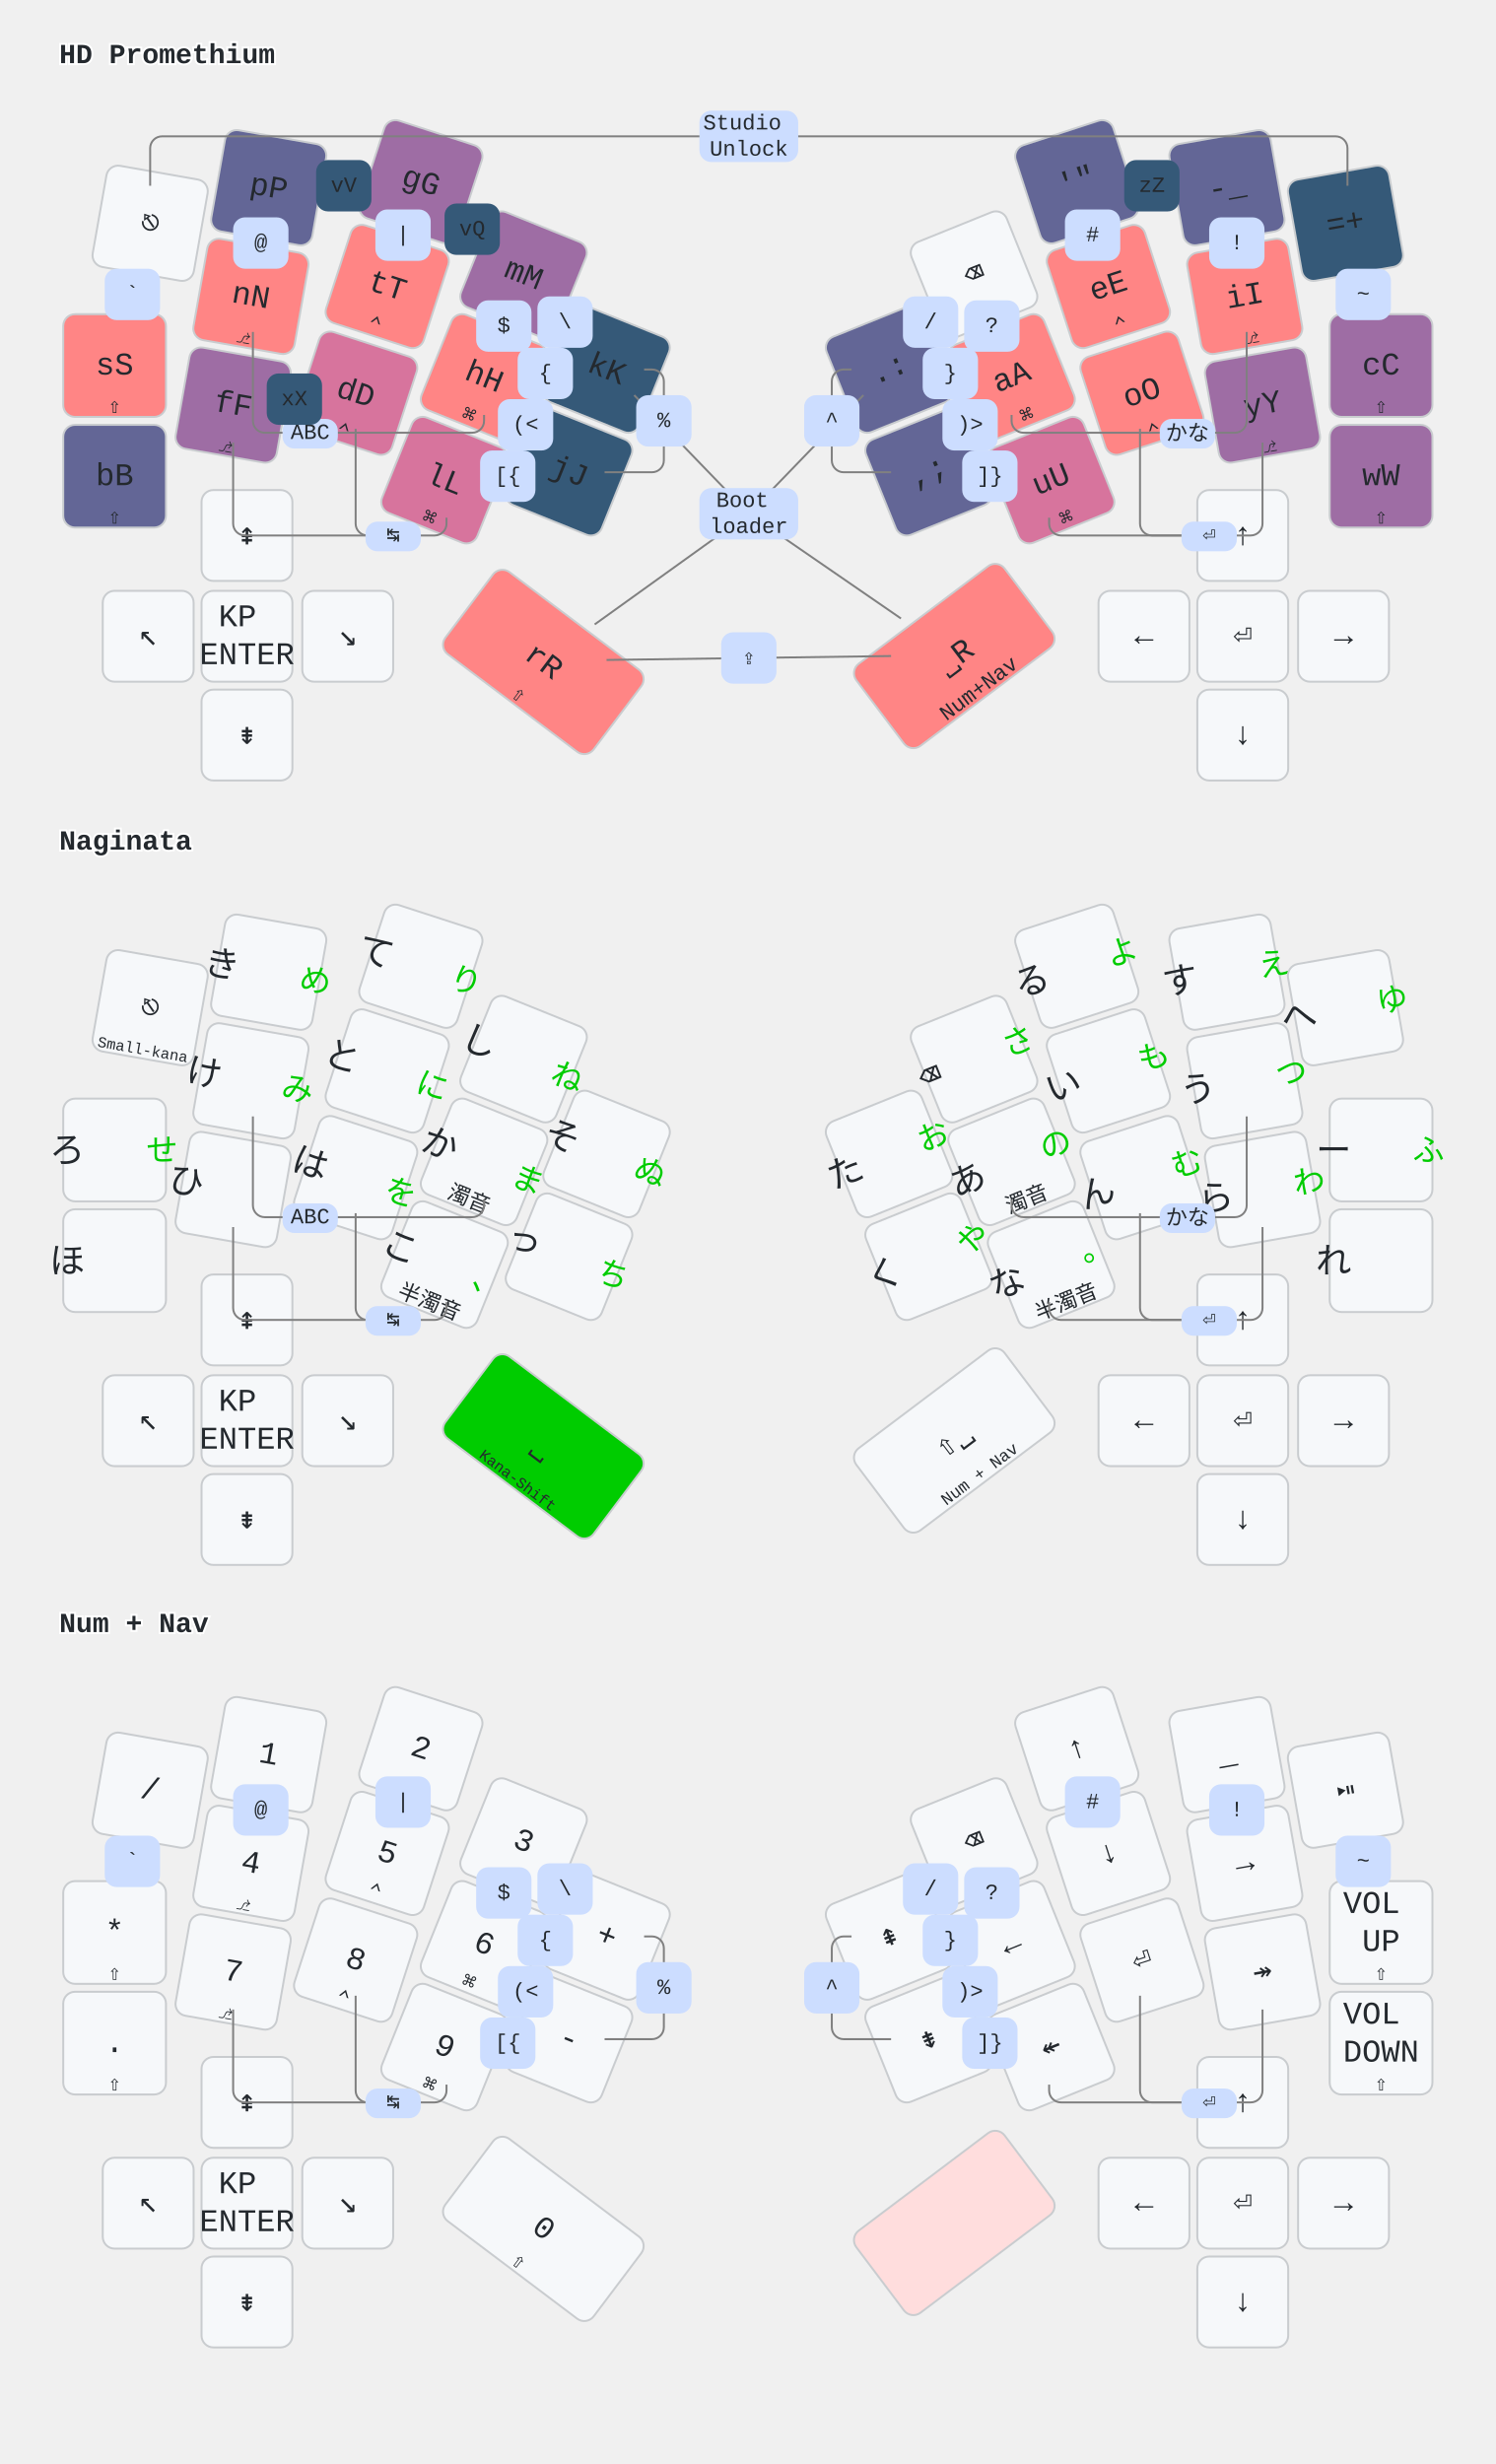
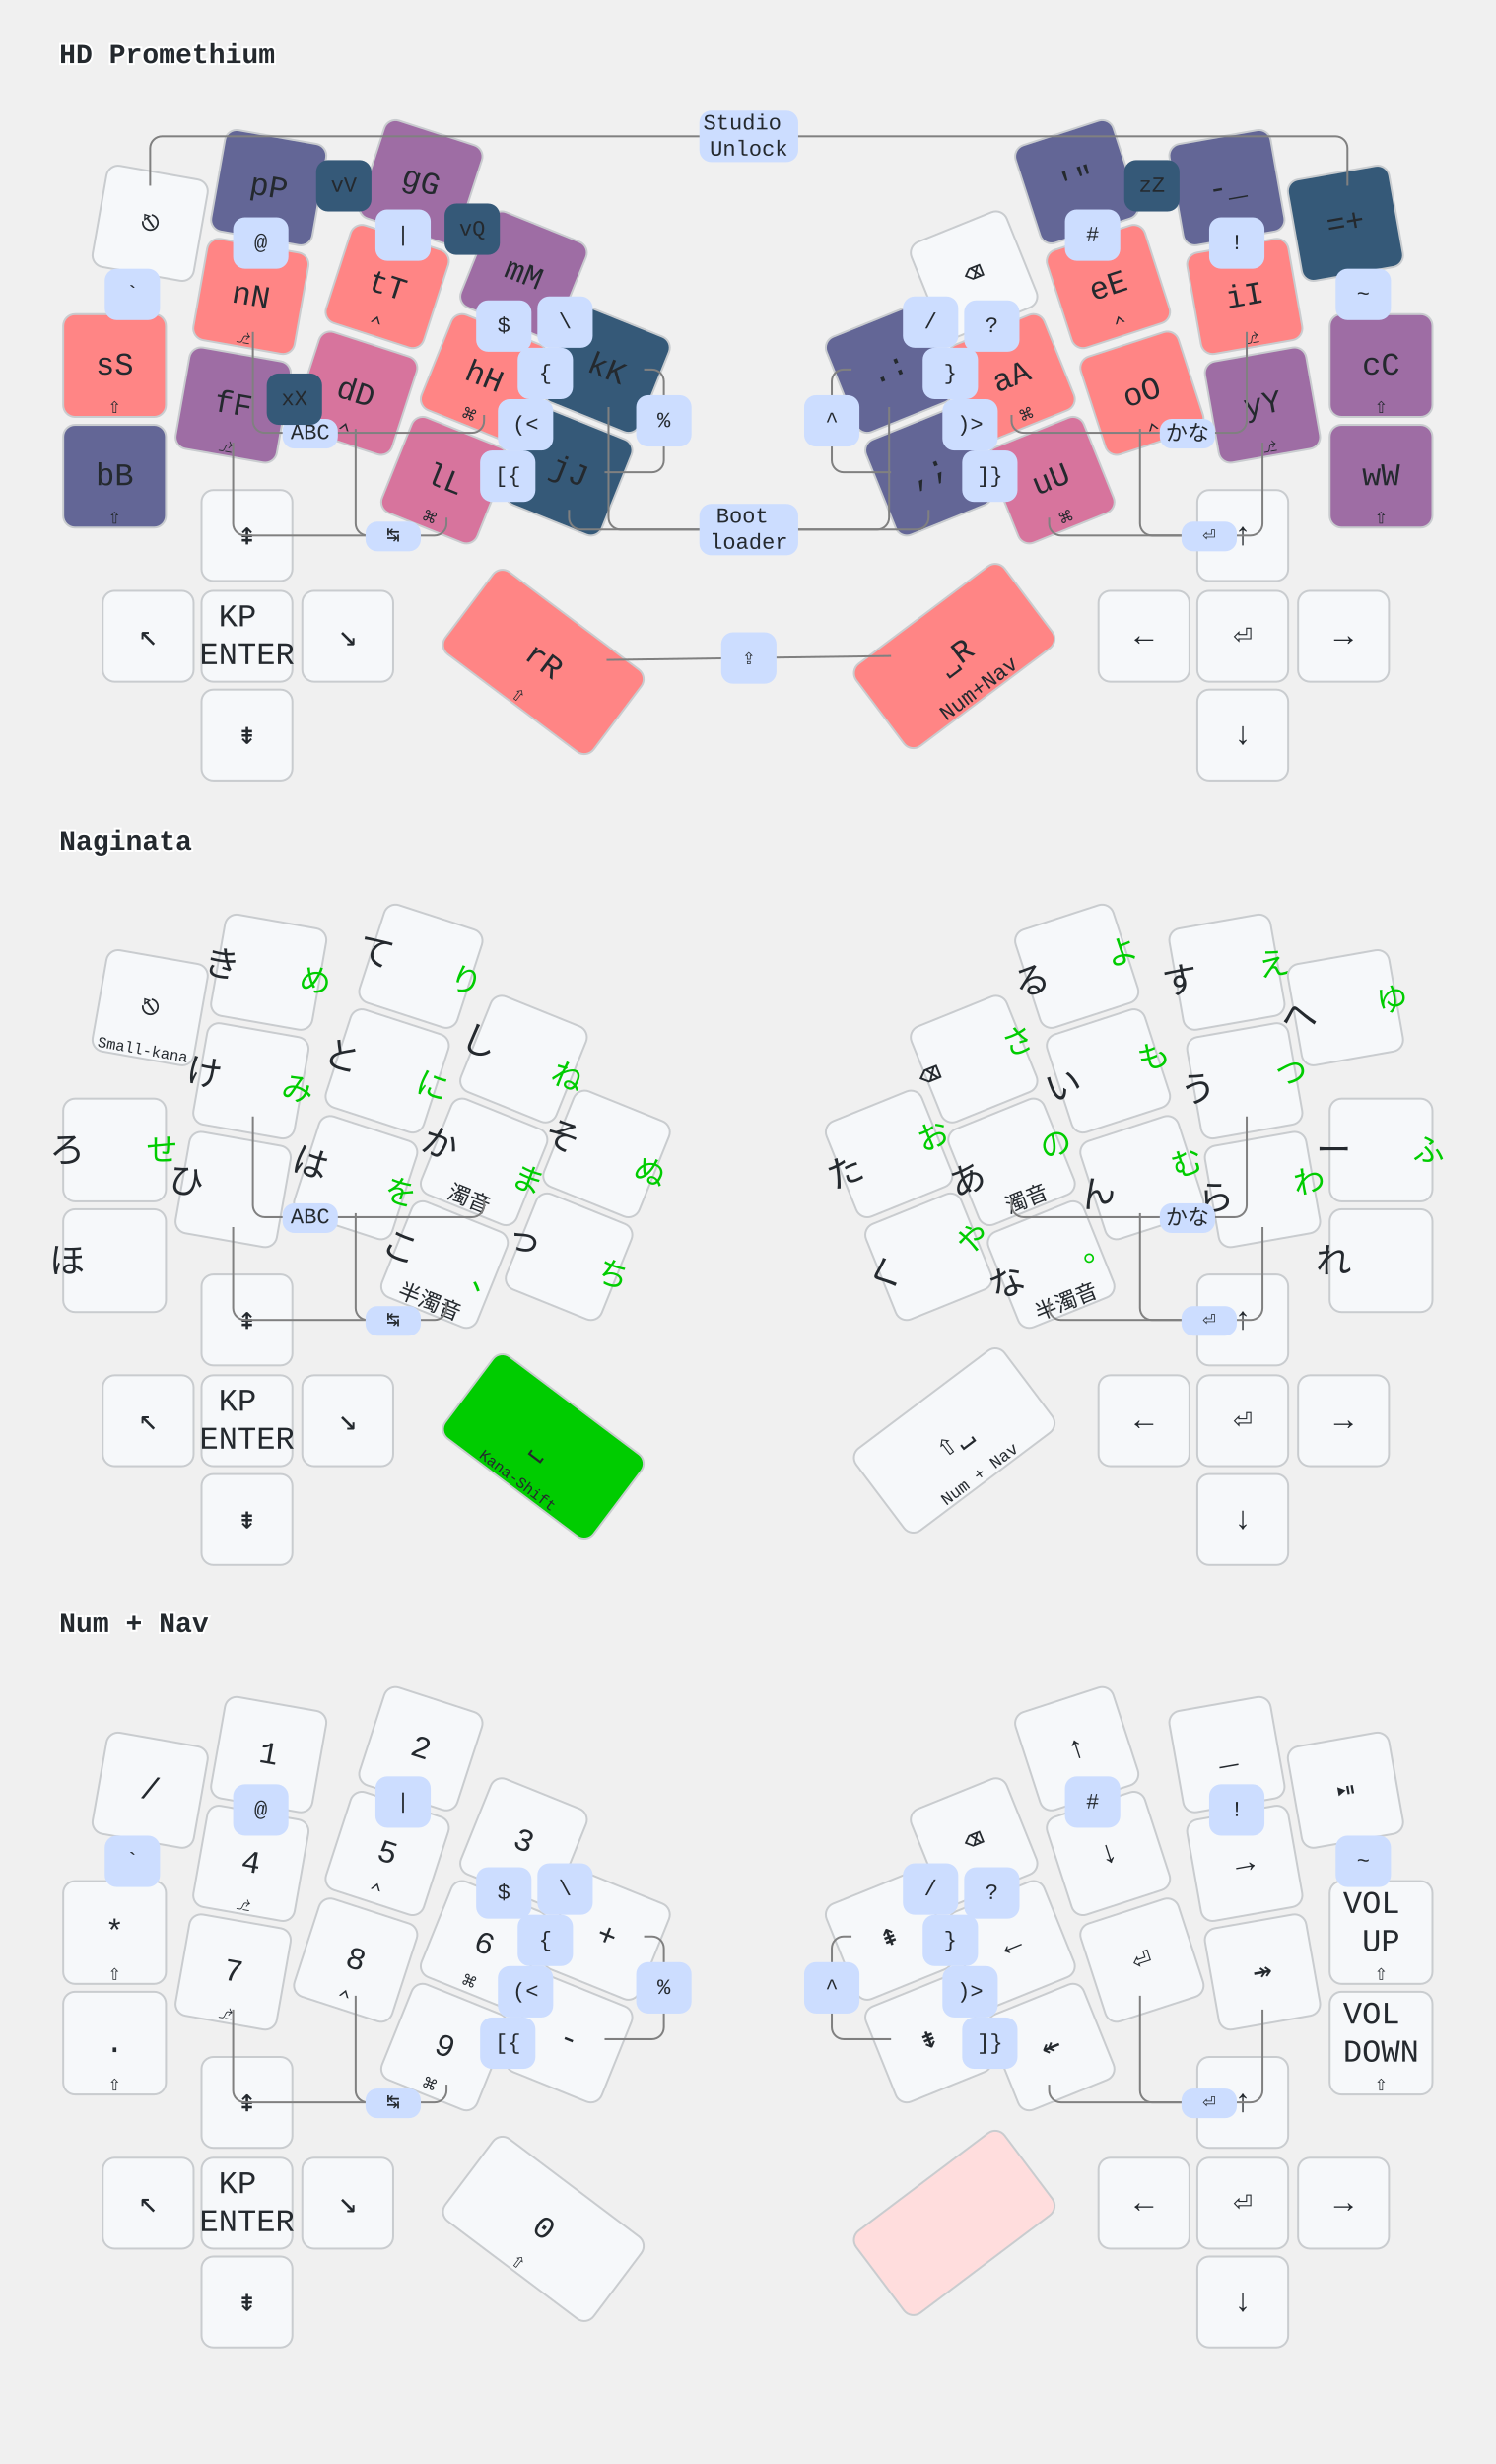
<svg xmlns="http://www.w3.org/2000/svg" width="757" height="1247" viewBox="0 0 757 1247" class="keymap">
  <style>/* inherit to force styles through use tags*/
svg path {
    fill: inherit;
}
/* font and background color specifications */
svg.keymap {
    font-family: SFMono-Regular,Consolas,Liberation Mono,Menlo,monospace;
    font-size: 14px;
    font-kerning: normal;
    text-rendering: optimizeLegibility;
    fill: #24292e;
}

/* default key styling */
rect.key {
    fill: #f6f8fa;
    stroke: #c9cccf;
    stroke-width: 1;
}

/* color accent for combo boxes */
rect.combo {
    fill: #cdf;
}

/* color accent for held keys */
rect.held, rect.combo.held {
    fill: #fdd;
}

/* color accent for ghost (optional) keys */
rect.ghost, rect.combo.ghost {
    stroke-dasharray: 4, 4;
    stroke-width: 2;
}

text {
    text-anchor: middle;
    dominant-baseline: middle;
}

/* styling for layer labels */
text.label {
    font-weight: bold;
    text-anchor: start;
    stroke: white;
    stroke-width: 2;
    paint-order: stroke;
}

text.tap {
    font-size: 16px;
}

/* styling for combo tap, and key hold/shifted label text */
text.combo, text.hold, text.shifted {
    font-size: 11px;
}

text.hold {
    text-anchor: middle;
    dominant-baseline: auto;
}

text.shifted {
    text-anchor: middle;
    dominant-baseline: hanging;
}

/* styling for hold/shifted label text in combo box */
text.combo.hold, text.combo.shifted {
    font-size: 8px;
}

/* lighter symbol for transparent keys */
text.trans {
    fill: #7b7e81;
}

/* styling for combo dendrons */
path.combo {
    stroke-width: 1;
    stroke: gray;
    fill: none;
}

/* Start Tabler Icons Cleanup */
/* cannot use height/width with glyphs */
.icon-tabler &gt; path {
    fill: inherit;
    stroke: inherit;
}
/* hide tabler's default box */
.icon-tabler &gt; path[stroke="none"][fill="none"] {
    visibility: collapse;
}

rect.low {
    fill: #355978;
}
rect.medium-low {
    fill: #636696;
}
rect.medium {
    fill: #9E6DA4;
}
rect.medium-high {
    fill: #D7749D;
}
rect.high {
    fill: #FF8585;
}

/* green styling for Naginata kana-shift */
rect.kshift {
    fill: #00CC00;
}
text.left {
    font-size: 18px;
    translate: 16px 7px;
}
text.right {
    fill: #00CC00;
    font-size: 16px;
    translate: -16px -10px;
}
</style>
  <g transform="translate(30, 0)" class="layer-HD Promethium">
    <text x="0" y="28" class="label" id="HD-Promethium">HD Promethium</text>
    <g transform="translate(0, 57)">
      <g transform="translate(46, 56) rotate(10.0)" class="key keypos-0">
        <rect rx="6" ry="6" x="-26" y="-26" width="52" height="52" class="key" />
        <text x="0" y="0" class="key tap">⎋</text>
      </g>
      <g transform="translate(106, 38) rotate(10.0)" class="key medium-low keypos-1">
        <rect rx="6" ry="6" x="-26" y="-26" width="52" height="52" class="key medium-low" />
        <text x="0" y="0" class="key medium-low tap">pP</text>
      </g>
      <g transform="translate(183, 35) rotate(18.0)" class="key medium keypos-2">
        <rect rx="6" ry="6" x="-26" y="-26" width="52" height="52" class="key medium" />
        <text x="0" y="0" class="key medium tap">gG</text>
      </g>
      <g transform="translate(235, 82) rotate(22.0)" class="key medium keypos-3">
        <rect rx="6" ry="6" x="-26" y="-26" width="52" height="52" class="key medium" />
        <text x="0" y="0" class="key medium tap">mM</text>
      </g>
      <g transform="translate(277, 130) rotate(22.0)" class="key low keypos-4">
        <rect rx="6" ry="6" x="-26" y="-26" width="52" height="52" class="key low" />
        <text x="0" y="0" class="key low tap">kK</text>
      </g>
      <g transform="translate(420, 130) rotate(-22.0)" class="key medium-low keypos-5">
        <rect rx="6" ry="6" x="-26" y="-26" width="52" height="52" class="key medium-low" />
        <text x="0" y="0" class="key medium-low tap">.:</text>
      </g>
      <g transform="translate(463, 82) rotate(-22.0)" class="key keypos-6">
        <rect rx="6" ry="6" x="-26" y="-26" width="52" height="52" class="key" />
        <text x="0" y="0" class="key tap">⌫</text>
      </g>
      <g transform="translate(515, 35) rotate(-18.0)" class="key medium-low keypos-7">
        <rect rx="6" ry="6" x="-26" y="-26" width="52" height="52" class="key medium-low" />
        <text x="0" y="0" class="key medium-low tap">'"</text>
      </g>
      <g transform="translate(591, 38) rotate(-10.0)" class="key medium-low keypos-8">
        <rect rx="6" ry="6" x="-26" y="-26" width="52" height="52" class="key medium-low" />
        <text x="0" y="0" class="key medium-low tap">-_</text>
      </g>
      <g transform="translate(651, 56) rotate(-10.0)" class="key low keypos-9">
        <rect rx="6" ry="6" x="-26" y="-26" width="52" height="52" class="key low" />
        <text x="0" y="0" class="key low tap">=+</text>
      </g>
      <g transform="translate(28, 128)" class="key high keypos-10">
        <rect rx="6" ry="6" x="-26" y="-26" width="52" height="52" class="key high" />
        <text x="0" y="0" class="key high tap">sS</text>
        <text x="0" y="24" class="key high hold">⇧</text>
      </g>
      <g transform="translate(97, 93) rotate(10.0)" class="key high keypos-11">
        <rect rx="6" ry="6" x="-26" y="-26" width="52" height="52" class="key high" />
        <text x="0" y="0" class="key high tap">nN</text>
        <text x="0" y="24" class="key high hold">⎇</text>
      </g>
      <g transform="translate(166, 88) rotate(18.0)" class="key high keypos-12">
        <rect rx="6" ry="6" x="-26" y="-26" width="52" height="52" class="key high" />
        <text x="0" y="0" class="key high tap">tT</text>
        <text x="0" y="24" class="key high hold">⌃</text>
      </g>
      <g transform="translate(215, 134) rotate(22.0)" class="key high keypos-13">
        <rect rx="6" ry="6" x="-26" y="-26" width="52" height="52" class="key high" />
        <text x="0" y="0" class="key high tap">hH</text>
        <text x="0" y="24" class="key high hold">⌘</text>
      </g>
      <g transform="translate(258, 182) rotate(22.0)" class="key low keypos-14">
        <rect rx="6" ry="6" x="-26" y="-26" width="52" height="52" class="key low" />
        <text x="0" y="0" class="key low tap">jJ</text>
      </g>
      <g transform="translate(440, 182) rotate(-22.0)" class="key medium-low keypos-15">
        <rect rx="6" ry="6" x="-26" y="-26" width="52" height="52" class="key medium-low" />
        <text x="0" y="0" class="key medium-low tap">,;</text>
      </g>
      <g transform="translate(482, 134) rotate(-22.0)" class="key high keypos-16">
        <rect rx="6" ry="6" x="-26" y="-26" width="52" height="52" class="key high" />
        <text x="0" y="0" class="key high tap">aA</text>
        <text x="0" y="24" class="key high hold">⌘</text>
      </g>
      <g transform="translate(531, 88) rotate(-18.0)" class="key high keypos-17">
        <rect rx="6" ry="6" x="-26" y="-26" width="52" height="52" class="key high" />
        <text x="0" y="0" class="key high tap">eE</text>
        <text x="0" y="24" class="key high hold">⌃</text>
      </g>
      <g transform="translate(600, 93) rotate(-10.0)" class="key high keypos-18">
        <rect rx="6" ry="6" x="-26" y="-26" width="52" height="52" class="key high" />
        <text x="0" y="0" class="key high tap">iI</text>
        <text x="0" y="24" class="key high hold">⎇</text>
      </g>
      <g transform="translate(669, 128)" class="key medium keypos-19">
        <rect rx="6" ry="6" x="-26" y="-26" width="52" height="52" class="key medium" />
        <text x="0" y="0" class="key medium tap">cC</text>
        <text x="0" y="24" class="key medium hold">⇧</text>
      </g>
      <g transform="translate(28, 184)" class="key medium-low keypos-20">
        <rect rx="6" ry="6" x="-26" y="-26" width="52" height="52" class="key medium-low" />
        <text x="0" y="0" class="key medium-low tap">bB</text>
        <text x="0" y="24" class="key medium-low hold">⇧</text>
      </g>
      <g transform="translate(88, 148) rotate(10.0)" class="key medium keypos-21">
        <rect rx="6" ry="6" x="-26" y="-26" width="52" height="52" class="key medium" />
        <text x="0" y="0" class="key medium tap">fF</text>
        <text x="0" y="24" class="key medium hold">⎇</text>
      </g>
      <g transform="translate(150, 142) rotate(18.0)" class="key medium-high keypos-22">
        <rect rx="6" ry="6" x="-26" y="-26" width="52" height="52" class="key medium-high" />
        <text x="0" y="0" class="key medium-high tap">dD</text>
        <text x="0" y="24" class="key medium-high hold">⌃</text>
      </g>
      <g transform="translate(195, 186) rotate(22.0)" class="key medium-high keypos-23">
        <rect rx="6" ry="6" x="-26" y="-26" width="52" height="52" class="key medium-high" />
        <text x="0" y="0" class="key medium-high tap">lL</text>
        <text x="0" y="24" class="key medium-high hold">⌘</text>
      </g>
      <g transform="translate(245, 278) rotate(37.0)" class="key high keypos-24">
        <rect rx="6" ry="6" x="-47" y="-26" width="94" height="52" class="key high" />
        <text x="0" y="0" class="key high tap">rR</text>
        <text x="0" y="24" class="key high hold">⇧</text>
      </g>
      <g transform="translate(453, 275) rotate(-37.0)" class="key high keypos-25">
        <rect rx="6" ry="6" x="-47" y="-26" width="94" height="52" class="key high" />
        <text x="0" y="0" class="key high tap">⎵R</text>
        <text x="0" y="24" class="key high hold">Num+Nav</text>
      </g>
      <g transform="translate(502, 186) rotate(-22.0)" class="key medium-high keypos-26">
        <rect rx="6" ry="6" x="-26" y="-26" width="52" height="52" class="key medium-high" />
        <text x="0" y="0" class="key medium-high tap">uU</text>
        <text x="0" y="24" class="key medium-high hold">⌘</text>
      </g>
      <g transform="translate(548, 142) rotate(-18.0)" class="key high keypos-27">
        <rect rx="6" ry="6" x="-26" y="-26" width="52" height="52" class="key high" />
        <text x="0" y="0" class="key high tap">oO</text>
        <text x="0" y="24" class="key high hold">⌃</text>
      </g>
      <g transform="translate(609, 148) rotate(-10.0)" class="key medium keypos-28">
        <rect rx="6" ry="6" x="-26" y="-26" width="52" height="52" class="key medium" />
        <text x="0" y="0" class="key medium tap">yY</text>
        <text x="0" y="24" class="key medium hold">⎇</text>
      </g>
      <g transform="translate(669, 184)" class="key medium keypos-29">
        <rect rx="6" ry="6" x="-26" y="-26" width="52" height="52" class="key medium" />
        <text x="0" y="0" class="key medium tap">wW</text>
        <text x="0" y="24" class="key medium hold">⇧</text>
      </g>
      <g transform="translate(95, 315)" class="key keypos-30">
        <rect rx="6" ry="6" x="-23" y="-23" width="46" height="46" class="key" />
        <text x="0" y="0" class="key tap">⇟</text>
      </g>
      <g transform="translate(45, 265)" class="key keypos-31">
        <rect rx="6" ry="6" x="-23" y="-23" width="46" height="46" class="key" />
        <text x="0" y="0" class="key tap">↖</text>
      </g>
      <g transform="translate(95, 265)" class="key keypos-32">
        <rect rx="6" ry="6" x="-23" y="-23" width="46" height="46" class="key" />
        <text x="0" y="0" class="key tap">
          <tspan x="0" dy="-0.6em">KP</tspan>
          <tspan x="0" dy="1.2em">ENTER</tspan>
        </text>
      </g>
      <g transform="translate(146, 265)" class="key keypos-33">
        <rect rx="6" ry="6" x="-23" y="-23" width="46" height="46" class="key" />
        <text x="0" y="0" class="key tap">↘</text>
      </g>
      <g transform="translate(95, 214)" class="key keypos-34">
        <rect rx="6" ry="6" x="-23" y="-23" width="46" height="46" class="key" />
        <text x="0" y="0" class="key tap">⇞</text>
      </g>
      <g transform="translate(599, 214)" class="key keypos-35">
        <rect rx="6" ry="6" x="-23" y="-23" width="46" height="46" class="key" />
        <text x="0" y="0" class="key tap">↑</text>
      </g>
      <g transform="translate(549, 265)" class="key keypos-36">
        <rect rx="6" ry="6" x="-23" y="-23" width="46" height="46" class="key" />
        <text x="0" y="0" class="key tap">←</text>
      </g>
      <g transform="translate(599, 265)" class="key keypos-37">
        <rect rx="6" ry="6" x="-23" y="-23" width="46" height="46" class="key" />
        <text x="0" y="0" class="key tap">⏎</text>
      </g>
      <g transform="translate(650, 265)" class="key keypos-38">
        <rect rx="6" ry="6" x="-23" y="-23" width="46" height="46" class="key" />
        <text x="0" y="0" class="key tap">→</text>
      </g>
      <g transform="translate(599, 315)" class="key keypos-39">
        <rect rx="6" ry="6" x="-23" y="-23" width="46" height="46" class="key" />
        <text x="0" y="0" class="key tap">↓</text>
      </g>
      <g class="combo combopos-0">
        <path d="M349,12 h-297 a6.0,6.0 0 0 0 -6.0,6.0 v19" class="combo" />
        <path d="M349,12 h297 a6.0,6.0 0 0 1 6.0,6.0 v19" class="combo" />
        <rect rx="6" ry="6" x="324" y="-1" width="50" height="26" class="combo" />
        <text x="349" y="12" class="combo tap">
          <tspan x="349" dy="-0.6em">Studio</tspan>
          <tspan x="349" dy="1.2em">Unlock</tspan>
        </text>
      </g>
      <g class="combo combopos-1">
-         <path d="M349,203 l-58,-60" class="combo" />
-         <path d="M349,203 l58,-60" class="combo" />
-         <path d="M349,203 l-78,56" class="combo" />
-         <path d="M349,203 l77,53" class="combo" />
-         <rect rx="6" ry="6" x="324" y="190" width="50" height="26" class="combo" />
-         <text x="349" y="203" class="combo tap">
+         <path d="M349,211 h-65 a6.0,6.0 0 0 1 -6.0,-6.0 v-56" class="combo" />
+         <path d="M349,211 h65 a6.0,6.0 0 0 0 6.0,-6.0 v-56" class="combo" />
+         <path d="M349,211 h-85 a6.0,6.0 0 0 1 -6.0,-6.0 v-4" class="combo" />
+         <path d="M349,211 h85 a6.0,6.0 0 0 0 6.0,-6.0 v-4" class="combo" />
+         <rect rx="6" ry="6" x="324" y="198" width="50" height="26" class="combo" />
+         <text x="349" y="211" class="combo tap">
          <tspan x="349" dy="-0.6em">Boot</tspan>
          <tspan x="349" dy="1.2em">loader</tspan>
        </text>
      </g>
      <g class="combo combopos-2">
        <path d="M571,162 h-83 a6.0,6.0 0 0 1 -6.0,-6.0 v-3" class="combo" />
        <path d="M571,162 h24 a6.0,6.0 0 0 0 6.0,-6.0 v-45" class="combo" />
        <rect rx="6" ry="6" x="557" y="155" width="28" height="15" class="combo" />
        <text x="571" y="162" class="combo tap">かな</text>
      </g>
      <g class="combo combopos-3">
        <path d="M127,162 h82 a6.0,6.0 0 0 0 6.0,-6.0 v-3" class="combo" />
        <path d="M127,162 h-23 a6.0,6.0 0 0 1 -6.0,-6.0 v-45" class="combo" />
        <rect rx="6" ry="6" x="113" y="155" width="28" height="15" class="combo" />
        <text x="127" y="162" class="combo tap">ABC</text>
      </g>
      <g class="combo combopos-4">
        <path d="M169,214 h21 a6.0,6.0 0 0 0 6.0,-6.0 v-3" class="combo" />
        <path d="M169,214 h-13 a6.0,6.0 0 0 1 -6.0,-6.0 v-48" class="combo" />
        <path d="M169,214 h-75 a6.0,6.0 0 0 1 -6.0,-6.0 v-41" class="combo" />
        <rect rx="6" ry="6" x="155" y="207" width="28" height="15" class="combo" />
        <text x="169" y="214" class="combo tap">↹</text>
      </g>
      <g class="combo combopos-5">
        <path d="M582,214 h-75 a6.0,6.0 0 0 1 -6.0,-6.0 v-3" class="combo" />
        <path d="M582,214 h-29 a6.0,6.0 0 0 1 -6.0,-6.0 v-48" class="combo" />
        <path d="M582,214 h21 a6.0,6.0 0 0 0 6.0,-6.0 v-41" class="combo" />
        <rect rx="6" ry="6" x="568" y="207" width="28" height="15" class="combo" />
        <text x="582" y="214" class="combo tap">⏎</text>
      </g>
      <g class="combo low combopos-6">
        <rect rx="6" ry="6" x="195" y="46" width="28" height="26" class="combo low" />
        <text x="209" y="59" class="combo low tap">vQ</text>
      </g>
      <g class="combo low combopos-7">
        <rect rx="6" ry="6" x="539" y="24" width="28" height="26" class="combo low" />
        <text x="553" y="37" class="combo low tap">zZ</text>
      </g>
      <g class="combo low combopos-8">
        <rect rx="6" ry="6" x="130" y="24" width="28" height="26" class="combo low" />
        <text x="144" y="37" class="combo low tap">vV</text>
      </g>
      <g class="combo low combopos-9">
        <rect rx="6" ry="6" x="105" y="132" width="28" height="26" class="combo low" />
        <text x="119" y="145" class="combo low tap">xX</text>
      </g>
      <g class="combo combopos-10">
        <path d="M349,276 l-72,1" class="combo" />
        <path d="M349,276 l72,-1" class="combo" />
        <rect rx="6" ry="6" x="335" y="263" width="28" height="26" class="combo" />
        <text x="349" y="276" class="combo tap">⇪</text>
      </g>
      <g class="combo combopos-11">
        <rect rx="6" ry="6" x="23" y="79" width="28" height="26" class="combo" />
        <text x="37" y="92" class="combo tap">`</text>
      </g>
      <g class="combo combopos-12">
        <rect rx="6" ry="6" x="88" y="53" width="28" height="26" class="combo" />
        <text x="102" y="66" class="combo tap">@</text>
      </g>
      <g class="combo combopos-13">
        <rect rx="6" ry="6" x="160" y="49" width="28" height="26" class="combo" />
        <text x="174" y="62" class="combo tap">|</text>
      </g>
      <g class="combo combopos-14">
        <rect rx="6" ry="6" x="211" y="95" width="28" height="26" class="combo" />
        <text x="225" y="108" class="combo tap">$</text>
      </g>
      <g class="combo combopos-15">
        <rect rx="6" ry="6" x="242" y="93" width="28" height="26" class="combo" />
        <text x="256" y="106" class="combo tap">\</text>
      </g>
      <g class="combo combopos-16">
        <path d="M306,156 v-20 a6.0,6.0 0 0 0 -6.0,-6.0 h-4" class="combo" />
        <path d="M306,156 v20 a6.0,6.0 0 0 1 -6.0,6.0 h-24" class="combo" />
        <rect rx="6" ry="6" x="292" y="143" width="28" height="26" class="combo" />
        <text x="306" y="156" class="combo tap">%</text>
      </g>
      <g class="combo combopos-17">
        <path d="M391,156 v-20 a6.0,6.0 0 0 1 6.0,-6.0 h4" class="combo" />
        <path d="M391,156 v20 a6.0,6.0 0 0 0 6.0,6.0 h24" class="combo" />
        <rect rx="6" ry="6" x="377" y="143" width="28" height="26" class="combo" />
        <text x="391" y="156" class="combo tap">^</text>
      </g>
      <g class="combo combopos-18">
        <rect rx="6" ry="6" x="427" y="93" width="28" height="26" class="combo" />
        <text x="441" y="106" class="combo tap">/</text>
      </g>
      <g class="combo combopos-19">
        <rect rx="6" ry="6" x="458" y="95" width="28" height="26" class="combo" />
        <text x="472" y="108" class="combo tap">?</text>
      </g>
      <g class="combo combopos-20">
        <rect rx="6" ry="6" x="509" y="49" width="28" height="26" class="combo" />
        <text x="523" y="62" class="combo tap">#</text>
      </g>
      <g class="combo combopos-21">
        <rect rx="6" ry="6" x="582" y="53" width="28" height="26" class="combo" />
        <text x="596" y="66" class="combo tap">!</text>
      </g>
      <g class="combo combopos-22">
        <rect rx="6" ry="6" x="646" y="79" width="28" height="26" class="combo" />
        <text x="660" y="92" class="combo tap">~</text>
      </g>
      <g class="combo combopos-23">
        <rect rx="6" ry="6" x="232" y="119" width="28" height="26" class="combo" />
        <text x="246" y="132" class="combo tap">{</text>
      </g>
      <g class="combo combopos-24">
        <rect rx="6" ry="6" x="437" y="119" width="28" height="26" class="combo" />
        <text x="451" y="132" class="combo tap">}</text>
      </g>
      <g class="combo combopos-25">
        <rect rx="6" ry="6" x="222" y="145" width="28" height="26" class="combo" />
        <text x="236" y="158" class="combo tap">(&lt;</text>
      </g>
      <g class="combo combopos-26">
        <rect rx="6" ry="6" x="447" y="145" width="28" height="26" class="combo" />
        <text x="461" y="158" class="combo tap">)&gt;</text>
      </g>
      <g class="combo combopos-27">
        <rect rx="6" ry="6" x="213" y="171" width="28" height="26" class="combo" />
        <text x="227" y="184" class="combo tap">[{</text>
      </g>
      <g class="combo combopos-28">
        <rect rx="6" ry="6" x="457" y="171" width="28" height="26" class="combo" />
        <text x="471" y="184" class="combo tap">]}</text>
      </g>
    </g>
  </g>
  <g transform="translate(30, 398)" class="layer-Naginata">
    <text x="0" y="28" class="label" id="Naginata">Naginata</text>
    <g transform="translate(0, 56)">
      <g transform="translate(46, 56) rotate(10.0)" class="key keypos-0">
        <rect rx="6" ry="6" x="-26" y="-26" width="52" height="52" class="key" />
        <text x="0" y="0" class="key tap">⎋</text>
        <text x="0" y="24" class="key hold">
          <tspan style="font-size: 70%">Small-kana</tspan>
        </text>
      </g>
      <g transform="translate(106, 38) rotate(10.0)" class="key keypos-1">
        <rect rx="6" ry="6" x="-26" y="-26" width="52" height="52" class="key" />
        <text x="-24" y="0" class="key left">き</text>
        <text x="24" y="0" class="key right">め</text>
      </g>
      <g transform="translate(183, 35) rotate(18.0)" class="key keypos-2">
        <rect rx="6" ry="6" x="-26" y="-26" width="52" height="52" class="key" />
        <text x="-24" y="0" class="key left">て</text>
        <text x="24" y="0" class="key right">り</text>
      </g>
      <g transform="translate(235, 82) rotate(22.0)" class="key keypos-3">
        <rect rx="6" ry="6" x="-26" y="-26" width="52" height="52" class="key" />
        <text x="-24" y="0" class="key left">し</text>
        <text x="24" y="0" class="key right">ね</text>
      </g>
      <g transform="translate(277, 130) rotate(22.0)" class="key keypos-4">
        <rect rx="6" ry="6" x="-26" y="-26" width="52" height="52" class="key" />
        <text x="-24" y="0" class="key left">そ</text>
        <text x="24" y="0" class="key right">ぬ</text>
      </g>
      <g transform="translate(420, 130) rotate(-22.0)" class="key keypos-5">
        <rect rx="6" ry="6" x="-26" y="-26" width="52" height="52" class="key" />
        <text x="-24" y="0" class="key left">た</text>
        <text x="24" y="0" class="key right">お</text>
      </g>
      <g transform="translate(463, 82) rotate(-22.0)" class="key keypos-6">
        <rect rx="6" ry="6" x="-26" y="-26" width="52" height="52" class="key" />
        <text x="-24" y="0" class="key left">⌫</text>
        <text x="24" y="0" class="key right">さ</text>
      </g>
      <g transform="translate(515, 35) rotate(-18.0)" class="key keypos-7">
        <rect rx="6" ry="6" x="-26" y="-26" width="52" height="52" class="key" />
        <text x="-24" y="0" class="key left">る</text>
        <text x="24" y="0" class="key right">よ</text>
      </g>
      <g transform="translate(591, 38) rotate(-10.0)" class="key keypos-8">
        <rect rx="6" ry="6" x="-26" y="-26" width="52" height="52" class="key" />
        <text x="-24" y="0" class="key left">す</text>
        <text x="24" y="0" class="key right">え</text>
      </g>
      <g transform="translate(651, 56) rotate(-10.0)" class="key keypos-9">
        <rect rx="6" ry="6" x="-26" y="-26" width="52" height="52" class="key" />
        <text x="-24" y="0" class="key left">へ</text>
        <text x="24" y="0" class="key right">ゆ</text>
      </g>
      <g transform="translate(28, 128)" class="key keypos-10">
        <rect rx="6" ry="6" x="-26" y="-26" width="52" height="52" class="key" />
        <text x="-24" y="0" class="key left">ろ</text>
        <text x="24" y="0" class="key right">せ</text>
      </g>
      <g transform="translate(97, 93) rotate(10.0)" class="key keypos-11">
        <rect rx="6" ry="6" x="-26" y="-26" width="52" height="52" class="key" />
        <text x="-24" y="0" class="key left">け</text>
        <text x="24" y="0" class="key right">み</text>
      </g>
      <g transform="translate(166, 88) rotate(18.0)" class="key keypos-12">
        <rect rx="6" ry="6" x="-26" y="-26" width="52" height="52" class="key" />
        <text x="-24" y="0" class="key left">と</text>
        <text x="24" y="0" class="key right">に</text>
      </g>
      <g transform="translate(215, 134) rotate(22.0)" class="key keypos-13">
        <rect rx="6" ry="6" x="-26" y="-26" width="52" height="52" class="key" />
        <text x="0" y="24" class="key hold">濁音</text>
        <text x="-24" y="0" class="key left">か</text>
        <text x="24" y="0" class="key right">ま</text>
      </g>
      <g transform="translate(258, 182) rotate(22.0)" class="key keypos-14">
        <rect rx="6" ry="6" x="-26" y="-26" width="52" height="52" class="key" />
        <text x="-24" y="0" class="key left">っ</text>
        <text x="24" y="0" class="key right">ち</text>
      </g>
      <g transform="translate(440, 182) rotate(-22.0)" class="key keypos-15">
        <rect rx="6" ry="6" x="-26" y="-26" width="52" height="52" class="key" />
        <text x="-24" y="0" class="key left">く</text>
        <text x="24" y="0" class="key right">や</text>
      </g>
      <g transform="translate(482, 134) rotate(-22.0)" class="key keypos-16">
        <rect rx="6" ry="6" x="-26" y="-26" width="52" height="52" class="key" />
        <text x="0" y="24" class="key hold">濁音</text>
        <text x="-24" y="0" class="key left">あ</text>
        <text x="24" y="0" class="key right">の</text>
      </g>
      <g transform="translate(531, 88) rotate(-18.0)" class="key keypos-17">
        <rect rx="6" ry="6" x="-26" y="-26" width="52" height="52" class="key" />
        <text x="-24" y="0" class="key left">い</text>
        <text x="24" y="0" class="key right">も</text>
      </g>
      <g transform="translate(600, 93) rotate(-10.0)" class="key keypos-18">
        <rect rx="6" ry="6" x="-26" y="-26" width="52" height="52" class="key" />
        <text x="-24" y="0" class="key left">う</text>
        <text x="24" y="0" class="key right">つ</text>
      </g>
      <g transform="translate(669, 128)" class="key keypos-19">
        <rect rx="6" ry="6" x="-26" y="-26" width="52" height="52" class="key" />
        <text x="-24" y="0" class="key left">ー</text>
        <text x="24" y="0" class="key right">ふ</text>
      </g>
      <g transform="translate(28, 184)" class="key keypos-20">
        <rect rx="6" ry="6" x="-26" y="-26" width="52" height="52" class="key" />
        <text x="-24" y="0" class="key left">ほ</text>
      </g>
      <g transform="translate(88, 148) rotate(10.0)" class="key keypos-21">
        <rect rx="6" ry="6" x="-26" y="-26" width="52" height="52" class="key" />
        <text x="-24" y="0" class="key left">ひ</text>
      </g>
      <g transform="translate(150, 142) rotate(18.0)" class="key keypos-22">
        <rect rx="6" ry="6" x="-26" y="-26" width="52" height="52" class="key" />
        <text x="-24" y="0" class="key left">は</text>
        <text x="24" y="0" class="key right">を</text>
      </g>
      <g transform="translate(195, 186) rotate(22.0)" class="key keypos-23">
        <rect rx="6" ry="6" x="-26" y="-26" width="52" height="52" class="key" />
        <text x="0" y="24" class="key hold">半濁音</text>
        <text x="-24" y="0" class="key left">こ</text>
        <text x="24" y="0" class="key right">、</text>
      </g>
      <g transform="translate(245, 278) rotate(37.0)" class="key kshift keypos-24">
        <rect rx="6" ry="6" x="-47" y="-26" width="94" height="52" class="key kshift" />
        <text x="0" y="0" class="key kshift tap">⎵</text>
        <text x="0" y="24" class="key kshift hold">
          <tspan style="font-size: 70%">Kana-Shift</tspan>
        </text>
      </g>
      <g transform="translate(453, 275) rotate(-37.0)" class="key keypos-25">
        <rect rx="6" ry="6" x="-47" y="-26" width="94" height="52" class="key" />
        <text x="0" y="0" class="key tap">⇧⎵</text>
        <a href="#Num--Nav">
          <text x="0" y="24" class="key hold layer-activator">
            <tspan style="font-size: 78%">Num + Nav</tspan>
          </text>
        </a>
      </g>
      <g transform="translate(502, 186) rotate(-22.0)" class="key keypos-26">
        <rect rx="6" ry="6" x="-26" y="-26" width="52" height="52" class="key" />
        <text x="0" y="24" class="key hold">半濁音</text>
        <text x="-24" y="0" class="key left">な</text>
        <text x="24" y="0" class="key right">。</text>
      </g>
      <g transform="translate(548, 142) rotate(-18.0)" class="key keypos-27">
        <rect rx="6" ry="6" x="-26" y="-26" width="52" height="52" class="key" />
        <text x="-24" y="0" class="key left">ん</text>
        <text x="24" y="0" class="key right">む</text>
      </g>
      <g transform="translate(609, 148) rotate(-10.0)" class="key keypos-28">
        <rect rx="6" ry="6" x="-26" y="-26" width="52" height="52" class="key" />
        <text x="-24" y="0" class="key left">ら</text>
        <text x="24" y="0" class="key right">わ</text>
      </g>
      <g transform="translate(669, 184)" class="key keypos-29">
        <rect rx="6" ry="6" x="-26" y="-26" width="52" height="52" class="key" />
        <text x="-24" y="0" class="key left">れ</text>
      </g>
      <g transform="translate(95, 315)" class="key keypos-30">
        <rect rx="6" ry="6" x="-23" y="-23" width="46" height="46" class="key" />
        <text x="0" y="0" class="key tap">⇟</text>
      </g>
      <g transform="translate(45, 265)" class="key keypos-31">
        <rect rx="6" ry="6" x="-23" y="-23" width="46" height="46" class="key" />
        <text x="0" y="0" class="key tap">↖</text>
      </g>
      <g transform="translate(95, 265)" class="key keypos-32">
        <rect rx="6" ry="6" x="-23" y="-23" width="46" height="46" class="key" />
        <text x="0" y="0" class="key tap">
          <tspan x="0" dy="-0.6em">KP</tspan>
          <tspan x="0" dy="1.2em">ENTER</tspan>
        </text>
      </g>
      <g transform="translate(146, 265)" class="key keypos-33">
        <rect rx="6" ry="6" x="-23" y="-23" width="46" height="46" class="key" />
        <text x="0" y="0" class="key tap">↘</text>
      </g>
      <g transform="translate(95, 214)" class="key keypos-34">
        <rect rx="6" ry="6" x="-23" y="-23" width="46" height="46" class="key" />
        <text x="0" y="0" class="key tap">⇞</text>
      </g>
      <g transform="translate(599, 214)" class="key keypos-35">
        <rect rx="6" ry="6" x="-23" y="-23" width="46" height="46" class="key" />
        <text x="0" y="0" class="key tap">↑</text>
      </g>
      <g transform="translate(549, 265)" class="key keypos-36">
        <rect rx="6" ry="6" x="-23" y="-23" width="46" height="46" class="key" />
        <text x="0" y="0" class="key tap">←</text>
      </g>
      <g transform="translate(599, 265)" class="key keypos-37">
        <rect rx="6" ry="6" x="-23" y="-23" width="46" height="46" class="key" />
        <text x="0" y="0" class="key tap">⏎</text>
      </g>
      <g transform="translate(650, 265)" class="key keypos-38">
        <rect rx="6" ry="6" x="-23" y="-23" width="46" height="46" class="key" />
        <text x="0" y="0" class="key tap">→</text>
      </g>
      <g transform="translate(599, 315)" class="key keypos-39">
        <rect rx="6" ry="6" x="-23" y="-23" width="46" height="46" class="key" />
        <text x="0" y="0" class="key tap">↓</text>
      </g>
      <g class="combo combopos-0">
        <path d="M571,162 h-83 a6.0,6.0 0 0 1 -6.0,-6.0 v-3" class="combo" />
        <path d="M571,162 h24 a6.0,6.0 0 0 0 6.0,-6.0 v-45" class="combo" />
        <rect rx="6" ry="6" x="557" y="155" width="28" height="15" class="combo" />
        <text x="571" y="162" class="combo tap">かな</text>
      </g>
      <g class="combo combopos-1">
        <path d="M127,162 h82 a6.0,6.0 0 0 0 6.0,-6.0 v-3" class="combo" />
        <path d="M127,162 h-23 a6.0,6.0 0 0 1 -6.0,-6.0 v-45" class="combo" />
        <rect rx="6" ry="6" x="113" y="155" width="28" height="15" class="combo" />
        <text x="127" y="162" class="combo tap">ABC</text>
      </g>
      <g class="combo combopos-2">
        <path d="M169,214 h21 a6.0,6.0 0 0 0 6.0,-6.0 v-3" class="combo" />
        <path d="M169,214 h-13 a6.0,6.0 0 0 1 -6.0,-6.0 v-48" class="combo" />
        <path d="M169,214 h-75 a6.0,6.0 0 0 1 -6.0,-6.0 v-41" class="combo" />
        <rect rx="6" ry="6" x="155" y="207" width="28" height="15" class="combo" />
        <text x="169" y="214" class="combo tap">↹</text>
      </g>
      <g class="combo combopos-3">
        <path d="M582,214 h-75 a6.0,6.0 0 0 1 -6.0,-6.0 v-3" class="combo" />
        <path d="M582,214 h-29 a6.0,6.0 0 0 1 -6.0,-6.0 v-48" class="combo" />
        <path d="M582,214 h21 a6.0,6.0 0 0 0 6.0,-6.0 v-41" class="combo" />
        <rect rx="6" ry="6" x="568" y="207" width="28" height="15" class="combo" />
        <text x="582" y="214" class="combo tap">⏎</text>
      </g>
    </g>
  </g>
  <g transform="translate(30, 794)" class="layer-Num + Nav">
    <text x="0" y="28" class="label" id="Num--Nav">Num + Nav</text>
    <g transform="translate(0, 56)">
      <g transform="translate(46, 56) rotate(10.0)" class="key keypos-0">
        <rect rx="6" ry="6" x="-26" y="-26" width="52" height="52" class="key" />
        <text x="0" y="0" class="key tap">/</text>
      </g>
      <g transform="translate(106, 38) rotate(10.0)" class="key keypos-1">
        <rect rx="6" ry="6" x="-26" y="-26" width="52" height="52" class="key" />
        <text x="0" y="0" class="key tap">1</text>
      </g>
      <g transform="translate(183, 35) rotate(18.0)" class="key keypos-2">
        <rect rx="6" ry="6" x="-26" y="-26" width="52" height="52" class="key" />
        <text x="0" y="0" class="key tap">2</text>
      </g>
      <g transform="translate(235, 82) rotate(22.0)" class="key keypos-3">
        <rect rx="6" ry="6" x="-26" y="-26" width="52" height="52" class="key" />
        <text x="0" y="0" class="key tap">3</text>
      </g>
      <g transform="translate(277, 130) rotate(22.0)" class="key keypos-4">
        <rect rx="6" ry="6" x="-26" y="-26" width="52" height="52" class="key" />
        <text x="0" y="0" class="key tap">+</text>
      </g>
      <g transform="translate(420, 130) rotate(-22.0)" class="key keypos-5">
        <rect rx="6" ry="6" x="-26" y="-26" width="52" height="52" class="key" />
        <text x="0" y="0" class="key tap">⇞</text>
      </g>
      <g transform="translate(463, 82) rotate(-22.0)" class="key keypos-6">
        <rect rx="6" ry="6" x="-26" y="-26" width="52" height="52" class="key" />
        <text x="0" y="0" class="key tap">⌫</text>
      </g>
      <g transform="translate(515, 35) rotate(-18.0)" class="key keypos-7">
        <rect rx="6" ry="6" x="-26" y="-26" width="52" height="52" class="key" />
        <text x="0" y="0" class="key tap">↑</text>
      </g>
      <g transform="translate(591, 38) rotate(-10.0)" class="key keypos-8">
        <rect rx="6" ry="6" x="-26" y="-26" width="52" height="52" class="key" />
        <text x="0" y="0" class="key tap">_</text>
      </g>
      <g transform="translate(651, 56) rotate(-10.0)" class="key keypos-9">
        <rect rx="6" ry="6" x="-26" y="-26" width="52" height="52" class="key" />
        <text x="0" y="0" class="key tap">⏯</text>
      </g>
      <g transform="translate(28, 128)" class="key keypos-10">
        <rect rx="6" ry="6" x="-26" y="-26" width="52" height="52" class="key" />
        <text x="0" y="0" class="key tap">*</text>
        <text x="0" y="24" class="key hold">⇧</text>
      </g>
      <g transform="translate(97, 93) rotate(10.0)" class="key keypos-11">
        <rect rx="6" ry="6" x="-26" y="-26" width="52" height="52" class="key" />
        <text x="0" y="0" class="key tap">4</text>
        <text x="0" y="24" class="key hold">⎇</text>
      </g>
      <g transform="translate(166, 88) rotate(18.0)" class="key keypos-12">
        <rect rx="6" ry="6" x="-26" y="-26" width="52" height="52" class="key" />
        <text x="0" y="0" class="key tap">5</text>
        <text x="0" y="24" class="key hold">⌃</text>
      </g>
      <g transform="translate(215, 134) rotate(22.0)" class="key keypos-13">
        <rect rx="6" ry="6" x="-26" y="-26" width="52" height="52" class="key" />
        <text x="0" y="0" class="key tap">6</text>
        <text x="0" y="24" class="key hold">⌘</text>
      </g>
      <g transform="translate(258, 182) rotate(22.0)" class="key keypos-14">
        <rect rx="6" ry="6" x="-26" y="-26" width="52" height="52" class="key" />
        <text x="0" y="0" class="key tap">-</text>
      </g>
      <g transform="translate(440, 182) rotate(-22.0)" class="key keypos-15">
        <rect rx="6" ry="6" x="-26" y="-26" width="52" height="52" class="key" />
        <text x="0" y="0" class="key tap">⇟</text>
      </g>
      <g transform="translate(482, 134) rotate(-22.0)" class="key keypos-16">
        <rect rx="6" ry="6" x="-26" y="-26" width="52" height="52" class="key" />
        <text x="0" y="0" class="key tap">←</text>
      </g>
      <g transform="translate(531, 88) rotate(-18.0)" class="key keypos-17">
        <rect rx="6" ry="6" x="-26" y="-26" width="52" height="52" class="key" />
        <text x="0" y="0" class="key tap">↓</text>
      </g>
      <g transform="translate(600, 93) rotate(-10.0)" class="key keypos-18">
        <rect rx="6" ry="6" x="-26" y="-26" width="52" height="52" class="key" />
        <text x="0" y="0" class="key tap">→</text>
      </g>
      <g transform="translate(669, 128)" class="key keypos-19">
        <rect rx="6" ry="6" x="-26" y="-26" width="52" height="52" class="key" />
        <text x="0" y="0" class="key tap">
          <tspan x="0" dy="-0.9em">VOL</tspan>
          <tspan x="0" dy="1.2em">UP</tspan>
        </text>
        <text x="0" y="24" class="key hold">⇧</text>
      </g>
      <g transform="translate(28, 184)" class="key keypos-20">
        <rect rx="6" ry="6" x="-26" y="-26" width="52" height="52" class="key" />
        <text x="0" y="0" class="key tap">.</text>
        <text x="0" y="24" class="key hold">⇧</text>
      </g>
      <g transform="translate(88, 148) rotate(10.0)" class="key keypos-21">
        <rect rx="6" ry="6" x="-26" y="-26" width="52" height="52" class="key" />
        <text x="0" y="0" class="key tap">7</text>
        <text x="0" y="24" class="key hold">⎇</text>
      </g>
      <g transform="translate(150, 142) rotate(18.0)" class="key keypos-22">
        <rect rx="6" ry="6" x="-26" y="-26" width="52" height="52" class="key" />
        <text x="0" y="0" class="key tap">8</text>
        <text x="0" y="24" class="key hold">⌃</text>
      </g>
      <g transform="translate(195, 186) rotate(22.0)" class="key keypos-23">
        <rect rx="6" ry="6" x="-26" y="-26" width="52" height="52" class="key" />
        <text x="0" y="0" class="key tap">9</text>
        <text x="0" y="24" class="key hold">⌘</text>
      </g>
      <g transform="translate(245, 278) rotate(37.0)" class="key keypos-24">
        <rect rx="6" ry="6" x="-47" y="-26" width="94" height="52" class="key" />
        <text x="0" y="0" class="key tap">0</text>
        <text x="0" y="24" class="key hold">⇧</text>
      </g>
      <g transform="translate(453, 275) rotate(-37.0)" class="key held keypos-25">
        <rect rx="6" ry="6" x="-47" y="-26" width="94" height="52" class="key held" />
      </g>
      <g transform="translate(502, 186) rotate(-22.0)" class="key keypos-26">
        <rect rx="6" ry="6" x="-26" y="-26" width="52" height="52" class="key" />
        <text x="0" y="0" class="key tap">↞</text>
      </g>
      <g transform="translate(548, 142) rotate(-18.0)" class="key keypos-27">
        <rect rx="6" ry="6" x="-26" y="-26" width="52" height="52" class="key" />
        <text x="0" y="0" class="key tap">⏎</text>
      </g>
      <g transform="translate(609, 148) rotate(-10.0)" class="key keypos-28">
        <rect rx="6" ry="6" x="-26" y="-26" width="52" height="52" class="key" />
        <text x="0" y="0" class="key tap">↠</text>
      </g>
      <g transform="translate(669, 184)" class="key keypos-29">
        <rect rx="6" ry="6" x="-26" y="-26" width="52" height="52" class="key" />
        <text x="0" y="0" class="key tap">
          <tspan x="0" dy="-0.9em">VOL</tspan>
          <tspan x="0" dy="1.2em">DOWN</tspan>
        </text>
        <text x="0" y="24" class="key hold">⇧</text>
      </g>
      <g transform="translate(95, 315)" class="key keypos-30">
        <rect rx="6" ry="6" x="-23" y="-23" width="46" height="46" class="key" />
        <text x="0" y="0" class="key tap">⇟</text>
      </g>
      <g transform="translate(45, 265)" class="key keypos-31">
        <rect rx="6" ry="6" x="-23" y="-23" width="46" height="46" class="key" />
        <text x="0" y="0" class="key tap">↖</text>
      </g>
      <g transform="translate(95, 265)" class="key keypos-32">
        <rect rx="6" ry="6" x="-23" y="-23" width="46" height="46" class="key" />
        <text x="0" y="0" class="key tap">
          <tspan x="0" dy="-0.6em">KP</tspan>
          <tspan x="0" dy="1.2em">ENTER</tspan>
        </text>
      </g>
      <g transform="translate(146, 265)" class="key keypos-33">
        <rect rx="6" ry="6" x="-23" y="-23" width="46" height="46" class="key" />
        <text x="0" y="0" class="key tap">↘</text>
      </g>
      <g transform="translate(95, 214)" class="key keypos-34">
        <rect rx="6" ry="6" x="-23" y="-23" width="46" height="46" class="key" />
        <text x="0" y="0" class="key tap">⇞</text>
      </g>
      <g transform="translate(599, 214)" class="key keypos-35">
        <rect rx="6" ry="6" x="-23" y="-23" width="46" height="46" class="key" />
        <text x="0" y="0" class="key tap">↑</text>
      </g>
      <g transform="translate(549, 265)" class="key keypos-36">
        <rect rx="6" ry="6" x="-23" y="-23" width="46" height="46" class="key" />
        <text x="0" y="0" class="key tap">←</text>
      </g>
      <g transform="translate(599, 265)" class="key keypos-37">
        <rect rx="6" ry="6" x="-23" y="-23" width="46" height="46" class="key" />
        <text x="0" y="0" class="key tap">⏎</text>
      </g>
      <g transform="translate(650, 265)" class="key keypos-38">
        <rect rx="6" ry="6" x="-23" y="-23" width="46" height="46" class="key" />
        <text x="0" y="0" class="key tap">→</text>
      </g>
      <g transform="translate(599, 315)" class="key keypos-39">
        <rect rx="6" ry="6" x="-23" y="-23" width="46" height="46" class="key" />
        <text x="0" y="0" class="key tap">↓</text>
      </g>
      <g class="combo combopos-0">
        <path d="M169,214 h21 a6.0,6.0 0 0 0 6.0,-6.0 v-3" class="combo" />
        <path d="M169,214 h-13 a6.0,6.0 0 0 1 -6.0,-6.0 v-48" class="combo" />
        <path d="M169,214 h-75 a6.0,6.0 0 0 1 -6.0,-6.0 v-41" class="combo" />
        <rect rx="6" ry="6" x="155" y="207" width="28" height="15" class="combo" />
        <text x="169" y="214" class="combo tap">↹</text>
      </g>
      <g class="combo combopos-1">
        <path d="M582,214 h-75 a6.0,6.0 0 0 1 -6.0,-6.0 v-3" class="combo" />
        <path d="M582,214 h-29 a6.0,6.0 0 0 1 -6.0,-6.0 v-48" class="combo" />
        <path d="M582,214 h21 a6.0,6.0 0 0 0 6.0,-6.0 v-41" class="combo" />
        <rect rx="6" ry="6" x="568" y="207" width="28" height="15" class="combo" />
        <text x="582" y="214" class="combo tap">⏎</text>
      </g>
      <g class="combo combopos-2">
        <rect rx="6" ry="6" x="23" y="79" width="28" height="26" class="combo" />
        <text x="37" y="92" class="combo tap">`</text>
      </g>
      <g class="combo combopos-3">
        <rect rx="6" ry="6" x="88" y="53" width="28" height="26" class="combo" />
        <text x="102" y="66" class="combo tap">@</text>
      </g>
      <g class="combo combopos-4">
        <rect rx="6" ry="6" x="160" y="49" width="28" height="26" class="combo" />
        <text x="174" y="62" class="combo tap">|</text>
      </g>
      <g class="combo combopos-5">
        <rect rx="6" ry="6" x="211" y="95" width="28" height="26" class="combo" />
        <text x="225" y="108" class="combo tap">$</text>
      </g>
      <g class="combo combopos-6">
        <rect rx="6" ry="6" x="242" y="93" width="28" height="26" class="combo" />
        <text x="256" y="106" class="combo tap">\</text>
      </g>
      <g class="combo combopos-7">
        <path d="M306,156 v-20 a6.0,6.0 0 0 0 -6.0,-6.0 h-4" class="combo" />
        <path d="M306,156 v20 a6.0,6.0 0 0 1 -6.0,6.0 h-24" class="combo" />
        <rect rx="6" ry="6" x="292" y="143" width="28" height="26" class="combo" />
        <text x="306" y="156" class="combo tap">%</text>
      </g>
      <g class="combo combopos-8">
        <path d="M391,156 v-20 a6.0,6.0 0 0 1 6.0,-6.0 h4" class="combo" />
        <path d="M391,156 v20 a6.0,6.0 0 0 0 6.0,6.0 h24" class="combo" />
        <rect rx="6" ry="6" x="377" y="143" width="28" height="26" class="combo" />
        <text x="391" y="156" class="combo tap">^</text>
      </g>
      <g class="combo combopos-9">
        <rect rx="6" ry="6" x="427" y="93" width="28" height="26" class="combo" />
        <text x="441" y="106" class="combo tap">/</text>
      </g>
      <g class="combo combopos-10">
        <rect rx="6" ry="6" x="458" y="95" width="28" height="26" class="combo" />
        <text x="472" y="108" class="combo tap">?</text>
      </g>
      <g class="combo combopos-11">
        <rect rx="6" ry="6" x="509" y="49" width="28" height="26" class="combo" />
        <text x="523" y="62" class="combo tap">#</text>
      </g>
      <g class="combo combopos-12">
        <rect rx="6" ry="6" x="582" y="53" width="28" height="26" class="combo" />
        <text x="596" y="66" class="combo tap">!</text>
      </g>
      <g class="combo combopos-13">
        <rect rx="6" ry="6" x="646" y="79" width="28" height="26" class="combo" />
        <text x="660" y="92" class="combo tap">~</text>
      </g>
      <g class="combo combopos-14">
        <rect rx="6" ry="6" x="232" y="119" width="28" height="26" class="combo" />
        <text x="246" y="132" class="combo tap">{</text>
      </g>
      <g class="combo combopos-15">
        <rect rx="6" ry="6" x="437" y="119" width="28" height="26" class="combo" />
        <text x="451" y="132" class="combo tap">}</text>
      </g>
      <g class="combo combopos-16">
        <rect rx="6" ry="6" x="222" y="145" width="28" height="26" class="combo" />
        <text x="236" y="158" class="combo tap">(&lt;</text>
      </g>
      <g class="combo combopos-17">
        <rect rx="6" ry="6" x="447" y="145" width="28" height="26" class="combo" />
        <text x="461" y="158" class="combo tap">)&gt;</text>
      </g>
      <g class="combo combopos-18">
        <rect rx="6" ry="6" x="213" y="171" width="28" height="26" class="combo" />
        <text x="227" y="184" class="combo tap">[{</text>
      </g>
      <g class="combo combopos-19">
        <rect rx="6" ry="6" x="457" y="171" width="28" height="26" class="combo" />
        <text x="471" y="184" class="combo tap">]}</text>
      </g>
    </g>
  </g>
</svg>
